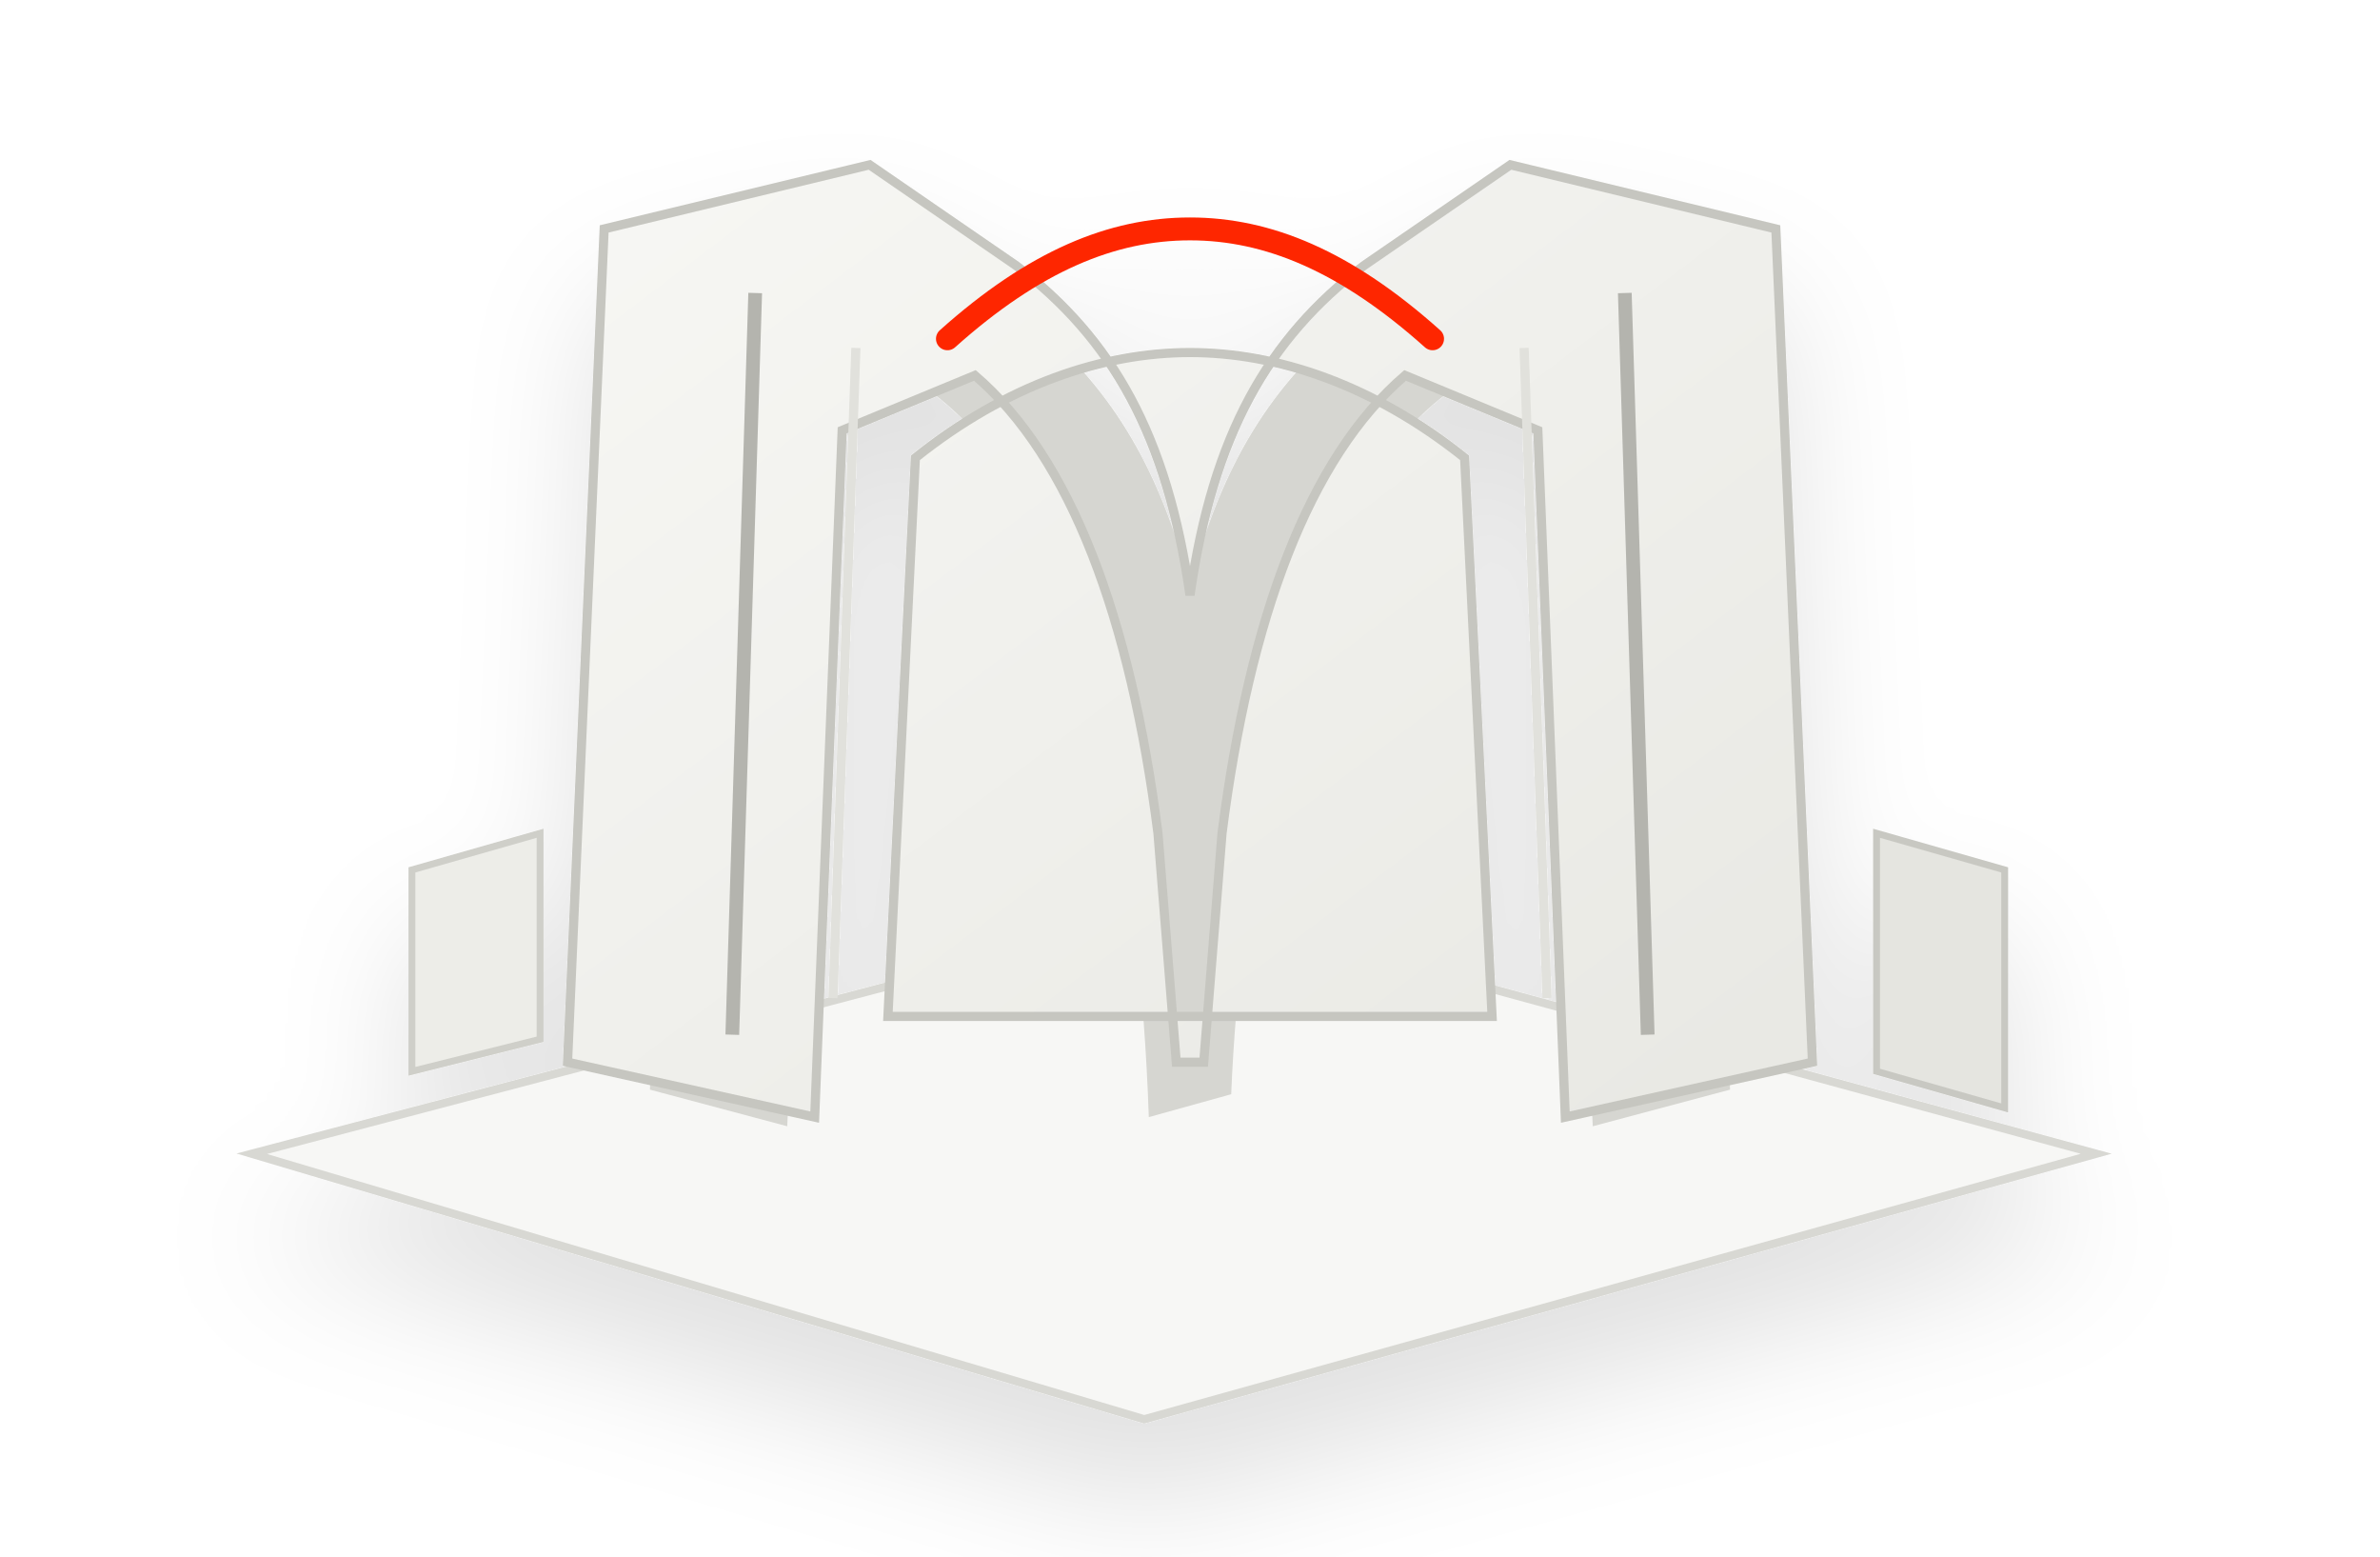
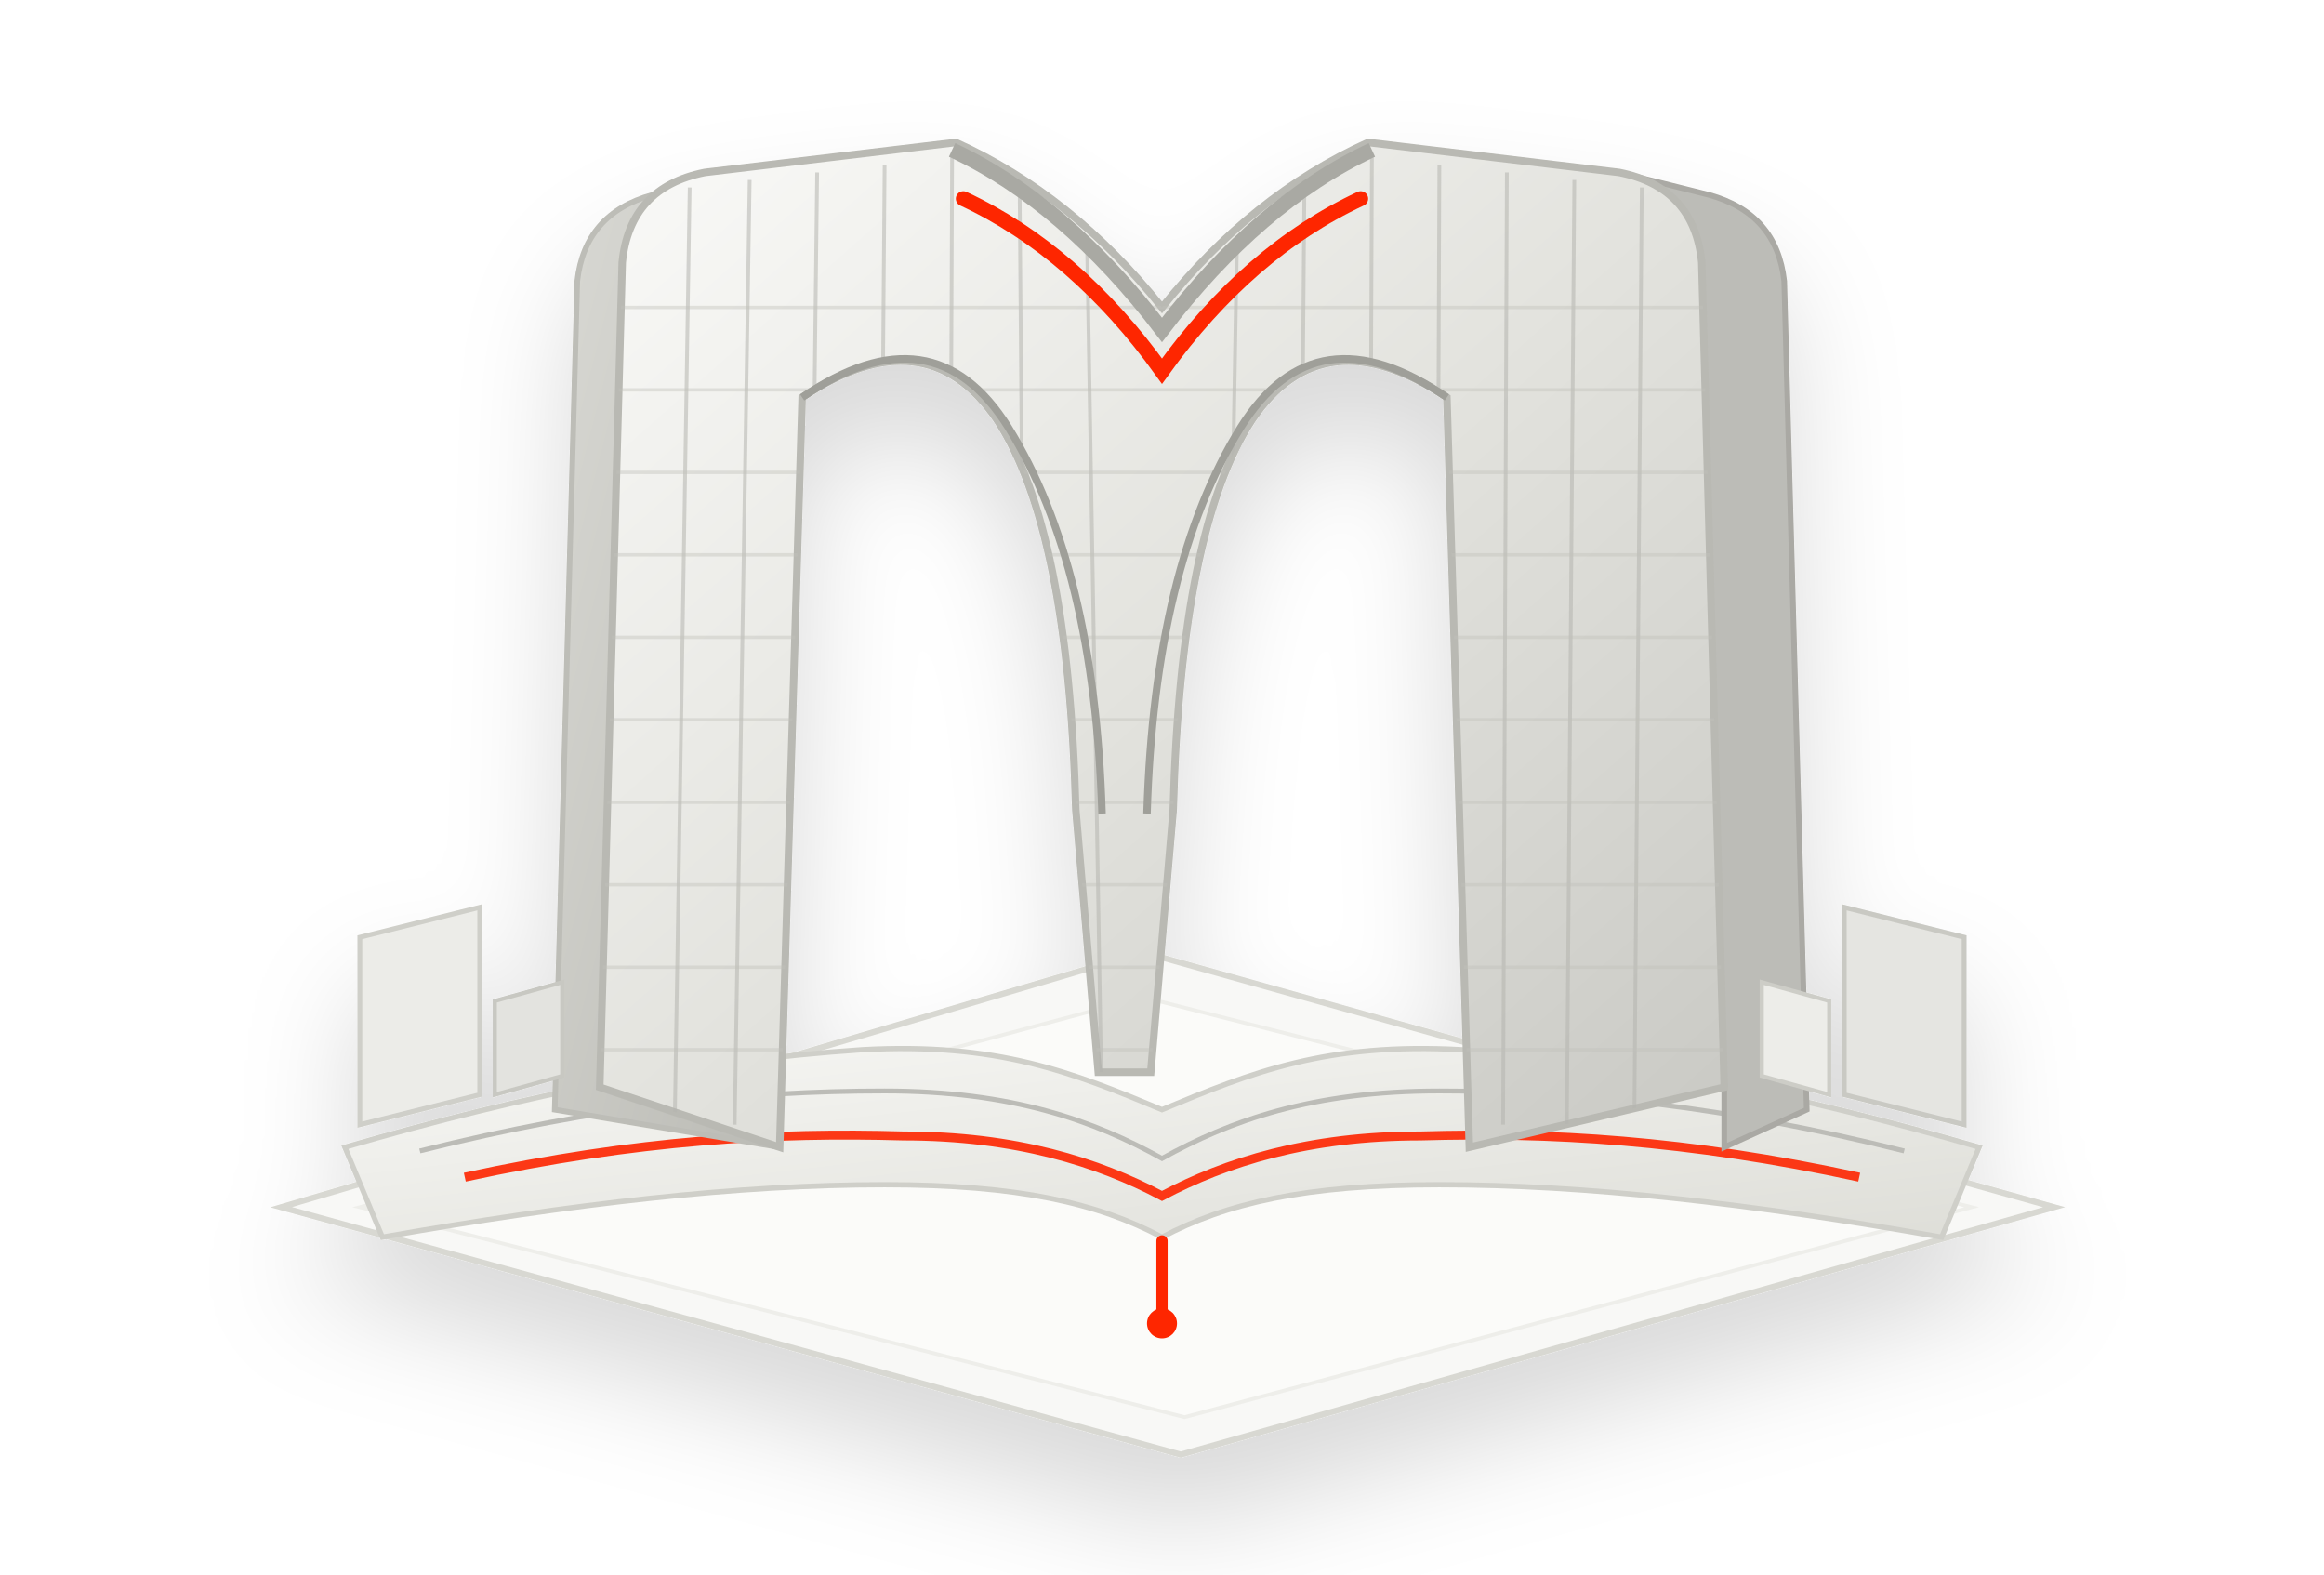
- <svg xmlns="http://www.w3.org/2000/svg" viewBox="0 0 520 340">
+ <svg xmlns="http://www.w3.org/2000/svg" viewBox="0 0 620 420" fill="none">
  <defs>
-     <linearGradient id="front" x1="0" y1="0" x2="1" y2="1">
-       <stop stop-color="#f7f7f4" />
-       <stop offset="1" stop-color="#e8e8e3" />
+     <linearGradient id="glass" x1="0" y1="0" x2="1" y2="1">
+       <stop offset="0" stop-color="#fafaf8" />
+       <stop offset="0.5" stop-color="#e3e3de" />
+       <stop offset="1" stop-color="#c9c9c4" />
    </linearGradient>
-     <filter id="s" x="-20%" y="-20%" width="160%" height="180%">
-       <feDropShadow dx="0" dy="18" stdDeviation="14" flood-color="#000" flood-opacity=".12" />
+     <linearGradient id="side" x1="0" y1="0" x2="1" y2="1">
+       <stop offset="0" stop-color="#d9d9d4" />
+       <stop offset="1" stop-color="#b9b9b3" />
+     </linearGradient>
+     <linearGradient id="mall" x1="0" y1="0" x2="1" y2="1">
+       <stop offset="0" stop-color="#f7f7f4" />
+       <stop offset="1" stop-color="#deded8" />
+     </linearGradient>
+     <filter id="shadow" x="-30%" y="-30%" width="180%" height="200%">
+       <feDropShadow dx="0" dy="18" stdDeviation="15" flood-color="#000" flood-opacity=".15" />
    </filter>
+     <clipPath id="frontClip">
+       <path d="M160 290 L166 70 Q168 50 188 46 L255 38 Q286 52 310 82 Q334 52 365 38 L432 46 Q452 50 454 70 L460 290 L392 306 L386 106 Q353 84 334 112 Q315 141 313 216 L307 286 L293 286 L287 216 Q285 141 266 112 Q247 84 214 106 L208 306 Z" />
+     </clipPath>
  </defs>
-   <g filter="url(#s)" transform="translate(0 2)">
-     <polygon points="55,250 260,196 458,250 250,308" fill="#f7f7f5" stroke="#d8d8d3" stroke-width="1.8" />
-     <path d="M142 236 L150 64 L202 50 L225 68 C242 82 253 99 260 126 C267 99 278 82 295 68 L318 50 L370 64 L378 236 L348 244 L341 94 L316 84 C299 97 287 120 279 158 C273 189 270 213 269 237 L251 242 C250 213 247 189 241 158 C233 120 221 97 204 84 L179 94 L172 244 Z" fill="#d6d6d1" />
-     <path fill="url(#front)" fill-rule="evenodd" stroke="#c6c6c0" stroke-width="2" d="M124 230 L132 48 L190 34 L222 56 C243 72 255 93 260 128 C265 93 277 72 298 56 L330 34 L388 48 L396 230 L342 242 L336 92 L307 80 C286 98 273 133 267 180 L263 230 L257 230 L253 180 C247 133 234 98 213 80 L184 92 L178 242 Z M200 98 C220 82 241 75 260 75 C279 75 300 82 320 98 L326 220 L194 220 Z" />
-     <path d="M165 62 L160 224 M355 62 L360 224" stroke="#b4b4ae" stroke-width="3" />
-     <path d="M187 74 L182 216 M333 74 L338 216" stroke="#e1e1dc" stroke-width="2" />
-     <path d="M207 72 C226 55 243 48 260 48 C277 48 294 55 313 72" fill="none" stroke="#FE2601" stroke-width="5" stroke-linecap="round" />
-     <polygon points="90,232 118,225 118,180 90,188" fill="#ededE8" stroke="#cfcfc9" stroke-width="1.5" />
-     <polygon points="410,232 438,240 438,188 410,180" fill="#e5e5e0" stroke="#c8c8c2" stroke-width="1.5" />
+   <g filter="url(#shadow)">
+     <polygon points="75,322 305,254 548,322 315,388" fill="#f8f8f6" stroke="#d8d8d2" stroke-width="1.6" />
+     <polygon points="96,322 305,266 526,322 316,378" fill="#fbfbf9" stroke="#eeeeea" stroke-width="1" />
+     <path d="M92 306 C140 292 185 283 230 280 C266 278 286 286 310 296 C334 286 354 278 390 280 C435 283 480 292 528 306 L518 330 C467 321 423 316 384 316 C348 316 327 321 310 330 C293 321 272 316 236 316 C197 316 153 321 102 330 Z" fill="url(#mall)" stroke="#cfcfc9" stroke-width="1.4" />
+     <path d="M112 307 C160 295 199 291 236 291 C270 291 292 299 310 309 C328 299 350 291 384 291 C421 291 460 295 508 307" stroke="#bcbcb7" stroke-width="1.3" fill="none" />
+     <path d="M124 314 C170 304 207 302 241 303 C271 303 293 310 310 319 C327 310 349 303 379 303 C413 302 450 304 496 314" stroke="#FE2601" stroke-width="2.4" fill="none" opacity=".9" />
+     <path d="M148 296 L154 75 Q156 57 174 52 L198 48 L214 58 L208 306 Z" fill="url(#side)" stroke="#bdbdb7" stroke-width="1.5" />
+     <path d="M460 290 L454 70 Q452 50 432 46 L456 52 Q474 57 476 75 L482 296 L460 306 Z" fill="#bcbcb7" stroke="#aaa9a4" stroke-width="1.5" />
+     <path d="M160 290 L166 70 Q168 50 188 46 L255 38 Q286 52 310 82 Q334 52 365 38 L432 46 Q452 50 454 70 L460 290 L392 306 L386 106 Q353 84 334 112 Q315 141 313 216 L307 286 L293 286 L287 216 Q285 141 266 112 Q247 84 214 106 L208 306 Z" fill="url(#glass)" stroke="#b9b9b3" stroke-width="2" />
+     <g clip-path="url(#frontClip)" opacity=".55" stroke="#b5b5af" stroke-width="1">
+       <path d="M184 50 L180 300" />
+       <path d="M200 48 L196 300" />
+       <path d="M218 46 L215 300" />
+       <path d="M236 44 L234 300" />
+       <path d="M254 42 L253 300" />
+       <path d="M272 48 L274 300" />
+       <path d="M290 64 L294 300" />
+       <path d="M330 64 L326 300" />
+       <path d="M348 48 L346 300" />
+       <path d="M366 42 L365 300" />
+       <path d="M384 44 L383 300" />
+       <path d="M402 46 L401 300" />
+       <path d="M420 48 L418 300" />
+       <path d="M438 50 L436 300" />
+     </g>
+     <g clip-path="url(#frontClip)" opacity=".42" stroke="#c0c0ba" stroke-width=".9">
+       <path d="M150 82 H470" />
+       <path d="M150 104 H470" />
+       <path d="M150 126 H470" />
+       <path d="M150 148 H470" />
+       <path d="M150 170 H470" />
+       <path d="M150 192 H470" />
+       <path d="M150 214 H470" />
+       <path d="M150 236 H470" />
+       <path d="M150 258 H470" />
+       <path d="M150 280 H470" />
+     </g>
+     <path d="M254 40 Q284 54 310 88 Q336 54 366 40" stroke="#a9a9a3" stroke-width="4" fill="none" />
+     <path d="M257 53 Q287 67 310 99 Q333 67 363 53" stroke="#FE2601" stroke-width="4" fill="none" stroke-linecap="round" />
+     <path d="M214 106 Q249 82 269 114 Q292 151 294 217" stroke="#9f9f99" stroke-width="2" fill="none" />
+     <path d="M386 106 Q351 82 331 114 Q308 151 306 217" stroke="#9f9f99" stroke-width="2" fill="none" />
+     <polygon points="96,300 128,292 128,242 96,250" fill="#ecece8" stroke="#cfcfc9" stroke-width="1.3" />
+     <polygon points="132,292 150,287 150,262 132,267" fill="#e3e3df" stroke="#c8c8c2" stroke-width="1.1" />
+     <polygon points="492,292 524,300 524,250 492,242" fill="#e5e5e1" stroke="#c9c9c3" stroke-width="1.3" />
+     <polygon points="470,287 488,292 488,267 470,262" fill="#ededE9" stroke="#cdcdc7" stroke-width="1.1" />
+     <path d="M310 331 L310 351" stroke="#FE2601" stroke-width="3" stroke-linecap="round" />
+     <circle cx="310" cy="353" r="4" fill="#FE2601" />
  </g>
</svg>
